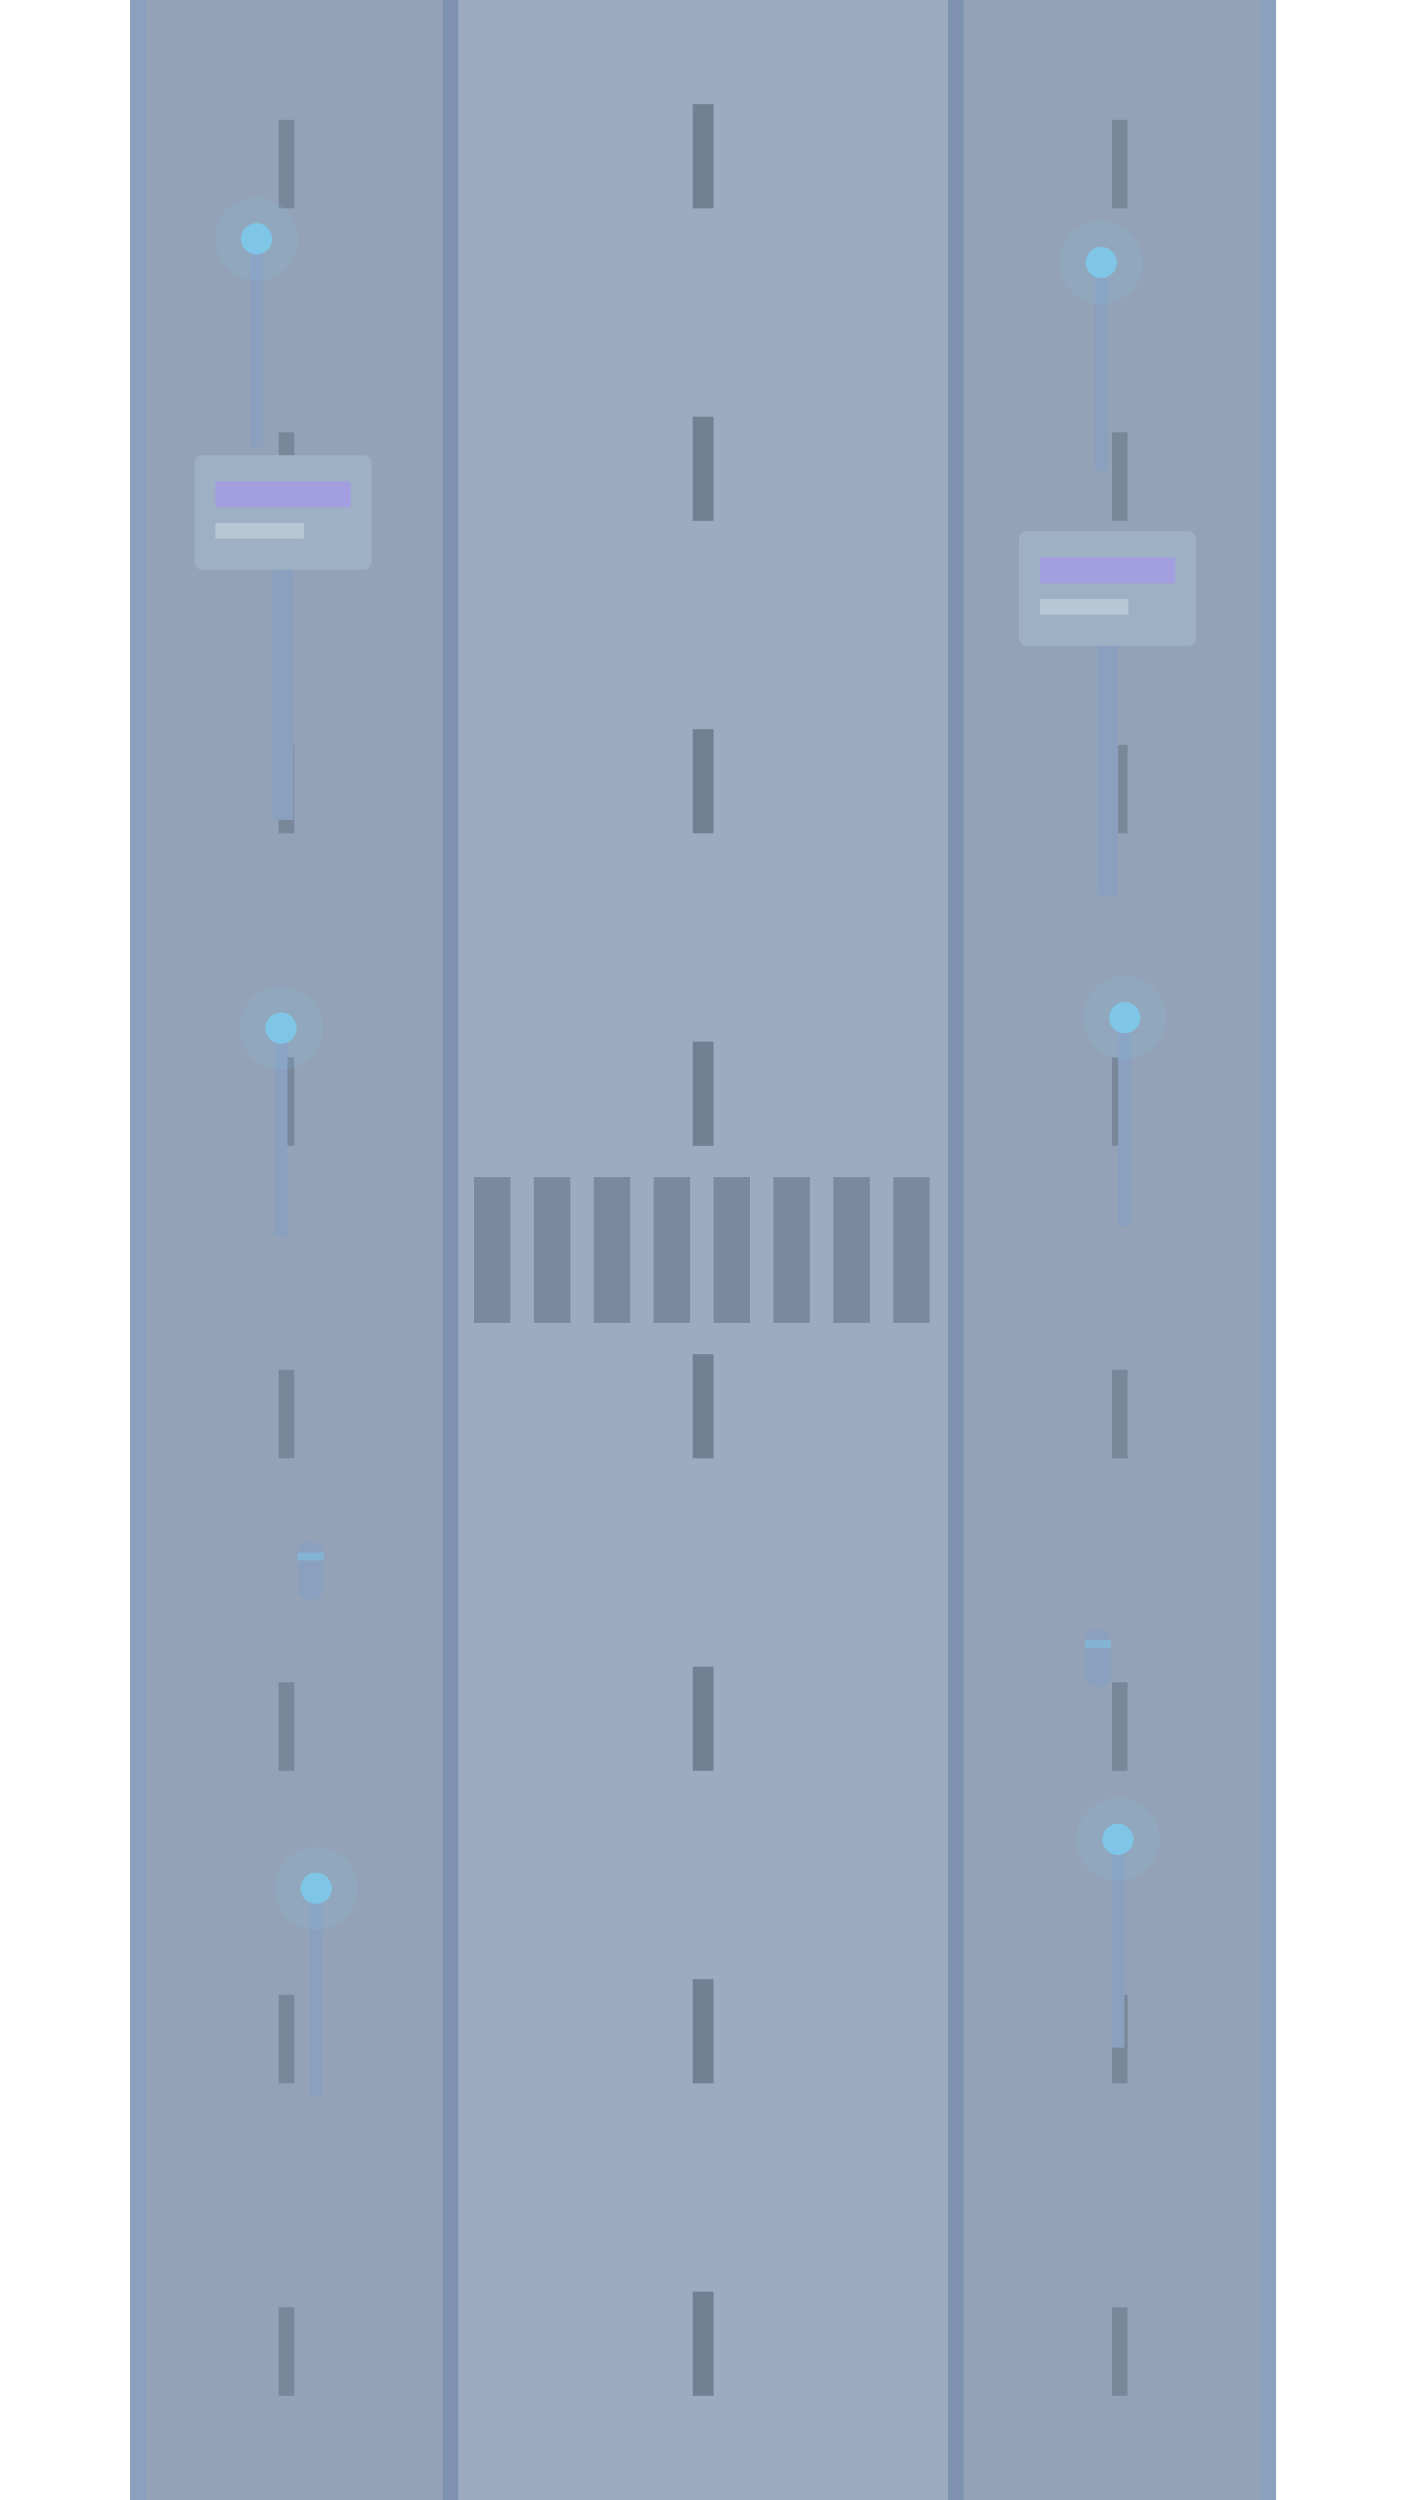
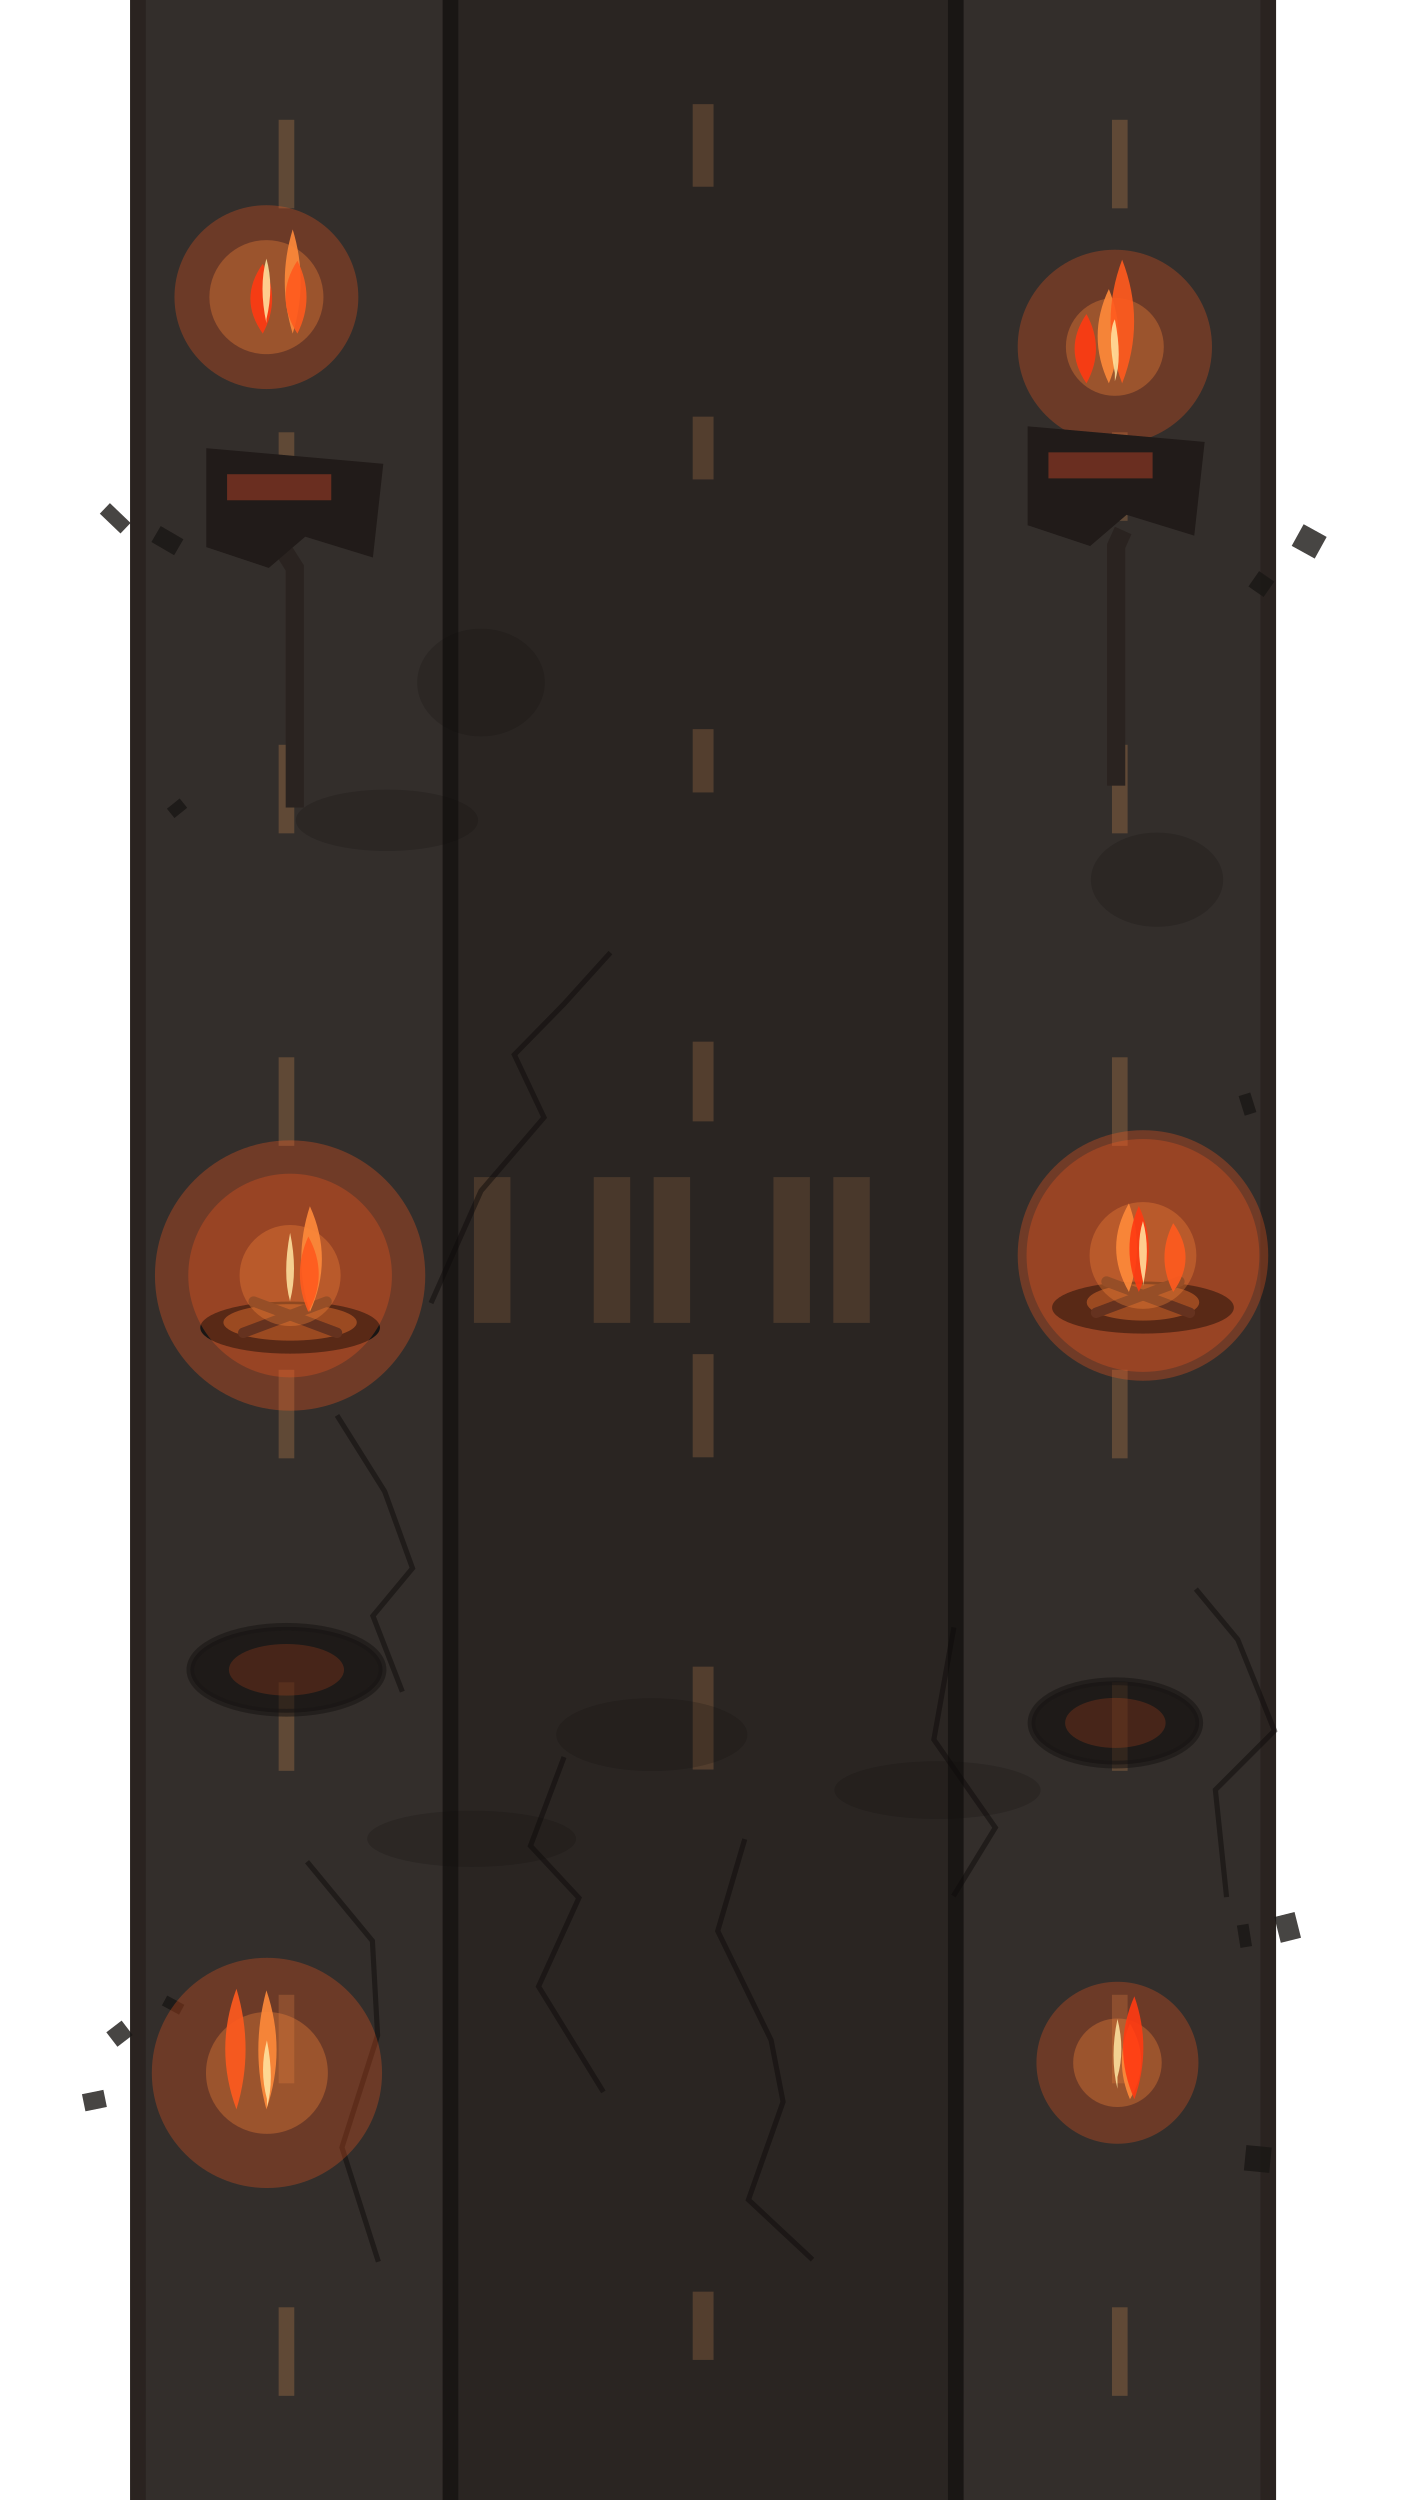
<svg xmlns="http://www.w3.org/2000/svg" width="540" height="960" viewBox="0 0 540 960">
-   <rect x="50" y="0" width="440" height="960" fill="#93a2b6" />
-   <rect x="50" y="0" width="6" height="960" fill="#8ba0bf" />
-   <rect x="484" y="0" width="6" height="960" fill="#8ba0bf" />
-   <rect x="170" y="0" width="200" height="960" fill="#9cabbf" />
-   <rect x="170" y="0" width="6" height="960" fill="#7f93b0" />
-   <rect x="364" y="0" width="6" height="960" fill="#7f93b0" />
-   <g fill="#475569" opacity="0.5">
-     <rect x="266" y="40" width="8" height="40" />
-     <rect x="266" y="160" width="8" height="40" />
-     <rect x="266" y="280" width="8" height="40" />
-     <rect x="266" y="400" width="8" height="40" />
-     <rect x="266" y="520" width="8" height="40" />
-     <rect x="266" y="640" width="8" height="40" />
-     <rect x="266" y="760" width="8" height="40" />
-     <rect x="266" y="880" width="8" height="40" />
+   <rect x="50" y="0" width="440" height="960" fill="#332e2b" />
+   <rect x="50" y="0" width="6" height="960" fill="#2a2320" />
+   <rect x="484" y="0" width="6" height="960" fill="#2a2320" />
+   <rect x="170" y="0" width="200" height="960" fill="#2a2522" />
+   <rect x="170" y="0" width="6" height="960" fill="#191614" />
+   <rect x="364" y="0" width="6" height="960" fill="#191614" />
+   <g fill="#b47a4a" opacity="0.3">
+     <rect x="266" y="40" width="8" height="31.7" />
+     <rect x="266" y="160" width="8" height="24.1" />
+     <rect x="266" y="280" width="8" height="24.3" />
+     <rect x="266" y="400" width="8" height="30.6" />
+     <rect x="266" y="520" width="8" height="39.6" />
+     <rect x="266" y="640" width="8" height="39.5" />
+     <rect x="266" y="880" width="8" height="26.2" />
  </g>
-   <rect x="107" y="46" width="6" height="34" fill="#475569" opacity="0.35" />
-   <rect x="107" y="166" width="6" height="34" fill="#475569" opacity="0.35" />
-   <rect x="107" y="286" width="6" height="34" fill="#475569" opacity="0.35" />
-   <rect x="107" y="406" width="6" height="34" fill="#475569" opacity="0.35" />
-   <rect x="107" y="526" width="6" height="34" fill="#475569" opacity="0.35" />
-   <rect x="107" y="646" width="6" height="34" fill="#475569" opacity="0.35" />
-   <rect x="107" y="766" width="6" height="34" fill="#475569" opacity="0.35" />
-   <rect x="107" y="886" width="6" height="34" fill="#475569" opacity="0.35" />
-   <rect x="427" y="46" width="6" height="34" fill="#475569" opacity="0.35" />
-   <rect x="427" y="166" width="6" height="34" fill="#475569" opacity="0.35" />
-   <rect x="427" y="286" width="6" height="34" fill="#475569" opacity="0.35" />
-   <rect x="427" y="406" width="6" height="34" fill="#475569" opacity="0.35" />
-   <rect x="427" y="526" width="6" height="34" fill="#475569" opacity="0.35" />
-   <rect x="427" y="646" width="6" height="34" fill="#475569" opacity="0.35" />
-   <rect x="427" y="766" width="6" height="34" fill="#475569" opacity="0.35" />
-   <rect x="427" y="886" width="6" height="34" fill="#475569" opacity="0.35" />
-   <rect x="182" y="452" width="14" height="56" fill="#475569" opacity="0.4" />
-   <rect x="205" y="452" width="14" height="56" fill="#475569" opacity="0.4" />
-   <rect x="228" y="452" width="14" height="56" fill="#475569" opacity="0.4" />
-   <rect x="251" y="452" width="14" height="56" fill="#475569" opacity="0.4" />
-   <rect x="274" y="452" width="14" height="56" fill="#475569" opacity="0.4" />
-   <rect x="297" y="452" width="14" height="56" fill="#475569" opacity="0.4" />
-   <rect x="320" y="452" width="14" height="56" fill="#475569" opacity="0.4" />
-   <rect x="343" y="452" width="14" height="56" fill="#475569" opacity="0.4" />
-   <rect x="96" y="93.7" width="5" height="78" fill="#8ba0bf" />
-   <circle cx="98.5" cy="91.7" r="6" fill="#7cc8ea" opacity="0.9" />
-   <circle cx="98.5" cy="91.7" r="16" fill="#7cc8ea" opacity="0.12" />
-   <rect x="104.7" y="218.8" width="8" height="96" fill="#8ba0bf" />
-   <rect x="74.7" y="174.8" width="68" height="44" rx="3" fill="#9db0c4" />
-   <rect x="82.7" y="184.8" width="52" height="10" fill="#a78bfa" opacity="0.5" />
-   <rect x="82.7" y="200.8" width="34" height="6" fill="#e2e8f0" opacity="0.4" />
-   <rect x="105.4" y="396.8" width="5" height="78" fill="#8ba0bf" />
-   <circle cx="107.9" cy="394.8" r="6" fill="#7cc8ea" opacity="0.9" />
-   <circle cx="107.9" cy="394.8" r="16" fill="#7cc8ea" opacity="0.12" />
-   <rect x="114.3" y="592.2" width="10" height="22" rx="4" fill="#8ba0bf" />
-   <rect x="114.3" y="596.2" width="10" height="3" fill="#7cc8ea" opacity="0.5" />
-   <rect x="118.9" y="727.1" width="5" height="78" fill="#8ba0bf" />
-   <circle cx="121.4" cy="725.1" r="6" fill="#7cc8ea" opacity="0.9" />
-   <circle cx="121.4" cy="725.1" r="16" fill="#7cc8ea" opacity="0.12" />
-   <rect x="420.4" y="102.8" width="5" height="78" fill="#8ba0bf" />
-   <circle cx="422.9" cy="100.8" r="6" fill="#7cc8ea" opacity="0.9" />
-   <circle cx="422.9" cy="100.8" r="16" fill="#7cc8ea" opacity="0.12" />
-   <rect x="421.3" y="248" width="8" height="96" fill="#8ba0bf" />
-   <rect x="391.3" y="204" width="68" height="44" rx="3" fill="#9db0c4" />
-   <rect x="399.3" y="214" width="52" height="10" fill="#a78bfa" opacity="0.5" />
-   <rect x="399.3" y="230" width="34" height="6" fill="#e2e8f0" opacity="0.4" />
-   <rect x="429.4" y="392.8" width="5" height="78" fill="#8ba0bf" />
-   <circle cx="431.9" cy="390.8" r="6" fill="#7cc8ea" opacity="0.9" />
-   <circle cx="431.9" cy="390.8" r="16" fill="#7cc8ea" opacity="0.12" />
-   <rect x="416.6" y="625.8" width="10" height="22" rx="4" fill="#8ba0bf" />
-   <rect x="416.6" y="629.8" width="10" height="3" fill="#7cc8ea" opacity="0.5" />
-   <rect x="426.8" y="708.3" width="5" height="78" fill="#8ba0bf" />
-   <circle cx="429.3" cy="706.3" r="6" fill="#7cc8ea" opacity="0.9" />
-   <circle cx="429.3" cy="706.3" r="16" fill="#7cc8ea" opacity="0.12" />
+   <rect x="107" y="46" width="6" height="34" fill="#b47a4a" opacity="0.35" />
+   <rect x="107" y="166" width="6" height="34" fill="#b47a4a" opacity="0.35" />
+   <rect x="107" y="286" width="6" height="34" fill="#b47a4a" opacity="0.35" />
+   <rect x="107" y="406" width="6" height="34" fill="#b47a4a" opacity="0.35" />
+   <rect x="107" y="526" width="6" height="34" fill="#b47a4a" opacity="0.35" />
+   <rect x="107" y="646" width="6" height="34" fill="#b47a4a" opacity="0.35" />
+   <rect x="107" y="766" width="6" height="34" fill="#b47a4a" opacity="0.35" />
+   <rect x="107" y="886" width="6" height="34" fill="#b47a4a" opacity="0.35" />
+   <rect x="427" y="46" width="6" height="34" fill="#b47a4a" opacity="0.35" />
+   <rect x="427" y="166" width="6" height="34" fill="#b47a4a" opacity="0.35" />
+   <rect x="427" y="286" width="6" height="34" fill="#b47a4a" opacity="0.35" />
+   <rect x="427" y="406" width="6" height="34" fill="#b47a4a" opacity="0.35" />
+   <rect x="427" y="526" width="6" height="34" fill="#b47a4a" opacity="0.35" />
+   <rect x="427" y="646" width="6" height="34" fill="#b47a4a" opacity="0.35" />
+   <rect x="427" y="766" width="6" height="34" fill="#b47a4a" opacity="0.35" />
+   <rect x="427" y="886" width="6" height="34" fill="#b47a4a" opacity="0.35" />
+   <rect x="182" y="452" width="14" height="56" fill="#b47a4a" opacity="0.22" />
+   <rect x="228" y="452" width="14" height="56" fill="#b47a4a" opacity="0.22" />
+   <rect x="251" y="452" width="14" height="56" fill="#b47a4a" opacity="0.22" />
+   <rect x="297" y="452" width="14" height="56" fill="#b47a4a" opacity="0.22" />
+   <rect x="320" y="452" width="14" height="56" fill="#b47a4a" opacity="0.22" />
+   <ellipse cx="148.6" cy="315" rx="35" ry="11.8" fill="#0d0a09" opacity="0.2" />
+   <ellipse cx="360" cy="687.4" rx="39.6" ry="11.1" fill="#0d0a09" opacity="0.2" />
+   <ellipse cx="181.1" cy="706.1" rx="40.1" ry="10.8" fill="#0d0a09" opacity="0.2" />
+   <ellipse cx="250.3" cy="666.1" rx="36.7" ry="14" fill="#0d0a09" opacity="0.2" />
+   <ellipse cx="184.7" cy="262.1" rx="24.5" ry="20.7" fill="#0d0a09" opacity="0.2" />
+   <ellipse cx="444.3" cy="337.8" rx="25.4" ry="18.1" fill="#0d0a09" opacity="0.2" />
+   <g stroke="#0d0a09" stroke-width="2" fill="none" opacity="0.5">
+     <path d="M234.4 365.8 L216.5 385.6 L197.5 405 L208.9 429.1 L184.7 457.3 L165.5 500.4" />
+     <path d="M216.6 674.7 L203.7 708.8 L222.3 728.8 L206.8 762.8 L231.7 803.3" />
+     <path d="M286 706.2 L275.6 741.5 L296.1 783.4 L300.7 807.1 L287.4 844.7 L312 867.7" />
+     <path d="M117.9 714.9 L143 745.3 L145 781.6 L131.3 824.6 L145.3 868.5" />
+     <path d="M366.3 624.9 L358.6 668 L382.2 701.8 L366.1 728.1" />
+     <path d="M459.2 610.2 L475.3 629.6 L489.4 664.6 L466.7 687.3 L471 728.5" />
+     <path d="M129.4 543.5 L147.7 572.7 L158.4 602.2 L143.2 620.5 L154.5 649.6" />
+   </g>
+   <rect x="46.7" y="775.9" width="7" height="7.4" transform="rotate(52.5 46.7 775.9)" fill="#191614" opacity="0.8" />
+   <rect x="61.7" y="202" width="10.1" height="7.1" transform="rotate(30.2 61.7 202)" fill="#191614" opacity="0.8" />
+   <rect x="42.2" y="193.2" width="11" height="5.6" transform="rotate(43.8 42.2 193.2)" fill="#191614" opacity="0.8" />
+   <rect x="64.2" y="766.3" width="7.5" height="4.3" transform="rotate(28.3 64.2 766.3)" fill="#191614" opacity="0.8" />
+   <rect x="39.7" y="802.5" width="6.7" height="8.4" transform="rotate(78.5 39.7 802.5)" fill="#191614" opacity="0.8" />
+   <rect x="69" y="306.6" width="4.6" height="6.3" transform="rotate(51.2 69 306.6)" fill="#191614" opacity="0.8" />
+   <rect x="479.4" y="738.7" width="8.7" height="4.5" transform="rotate(80.9 479.4 738.7)" fill="#191614" opacity="0.8" />
+   <rect x="478.6" y="823.7" width="9.8" height="9.8" transform="rotate(5.6 478.6 823.7)" fill="#191614" opacity="0.8" />
+   <rect x="480.1" y="419.5" width="7.9" height="4.7" transform="rotate(72.6 480.1 419.5)" fill="#191614" opacity="0.8" />
+   <rect x="497.1" y="734.2" width="10.2" height="8" transform="rotate(75.9 497.1 734.2)" fill="#191614" opacity="0.8" />
+   <rect x="483.5" y="219.3" width="7.1" height="7.2" transform="rotate(34.8 483.5 219.3)" fill="#191614" opacity="0.8" />
+   <rect x="500.6" y="201.3" width="10.1" height="9.5" transform="rotate(28.9 500.6 201.3)" fill="#191614" opacity="0.8" />
+   <circle cx="102.3" cy="114.1" r="35.3" fill="#ff5a1e" opacity="0.28" />
+   <circle cx="102.3" cy="114.1" r="21.9" fill="#ff8a3a" opacity="0.32" />
+   <path d="M112.4 128.1 q-6.1 -20 0 -40 q6.1 20 0 40 z" fill="#ff8a3a" opacity="0.9" />
+   <path d="M100.9 128.1 q-9.5 -13.4 0 -26.8 q7.2 13.4 0 26.8 z" fill="#ff3a12" opacity="0.9" />
+   <path d="M114.2 128.1 q-9.1 -14 0 -28 q7 14 0 28 z" fill="#ff5a1e" opacity="0.9" />
+   <path d="M102.3 124.1 q-3 -14 0 -24.8 q3 10.7 0 23.3 z" fill="#ffe6a3" opacity="0.85" />
+   <path d="M113.2 310.1 L113.2 218.1 l-3.8 -6" stroke="#2a2320" stroke-width="7" fill="none" />
+   <polygon points="79.2,172.1 147.2,178.1 143.2,214.1 117.2,206.1 103.2,218.1 79.2,210.1" fill="#211b19" />
+   <rect x="87.2" y="182.1" width="40" height="10" fill="#d64a2a" opacity="0.4" />
+   <circle cx="111.4" cy="489.8" r="51.9" fill="#ff5a1e" opacity="0.3" />
+   <ellipse cx="111.4" cy="509.8" rx="34.5" ry="10" fill="#191614" />
+   <ellipse cx="111.4" cy="507.8" rx="25.6" ry="7" fill="#ff8a3a" opacity="0.4" />
+   <g stroke="#2a2320" stroke-width="4" stroke-linecap="round">
+     <line x1="93.4" y1="511.8" x2="125.4" y2="499.8" />
+     <line x1="129.4" y1="511.8" x2="97.4" y2="499.8" />
+   </g>
+   <circle cx="111.4" cy="489.8" r="39.1" fill="#ff5a1e" opacity="0.28" />
+   <circle cx="111.4" cy="489.8" r="19.4" fill="#ff8a3a" opacity="0.32" />
+   <path d="M119 503.8 q-6.6 -20.3 0 -40.6 q9.2 20.3 0 40.6 z" fill="#ff8a3a" opacity="0.9" />
+   <path d="M118.4 503.8 q-6.5 -14.5 0 -29 q8 14.5 0 29 z" fill="#ff5a1e" opacity="0.9" />
+   <path d="M111.4 499.8 q-3 -10.7 0 -26.4 q3 14.5 0 26 z" fill="#ffe6a3" opacity="0.85" />
+   <ellipse cx="110" cy="641.2" rx="36.9" ry="16.5" fill="#0d0a09" opacity="0.55" />
+   <ellipse cx="110" cy="641.2" rx="22.1" ry="9.9" fill="#ff5a1e" opacity="0.18" />
+   <ellipse cx="110" cy="641.2" rx="36.9" ry="16.5" fill="none" stroke="#191614" stroke-width="3" opacity="0.6" />
+   <circle cx="102.5" cy="796" r="44.2" fill="#ff5a1e" opacity="0.28" />
+   <circle cx="102.5" cy="796" r="23.4" fill="#ff8a3a" opacity="0.32" />
+   <path d="M102.3 810 q-6.2 -22.8 0 -45.7 q7.8 22.9 0 45.7 z" fill="#ff8a3a" opacity="0.9" />
+   <path d="M90.8 810 q-8.6 -23.1 0 -46.3 q7 23.2 0 46.3 z" fill="#ff5a1e" opacity="0.9" />
+   <path d="M102.5 806 q-3 -11.2 0 -22.5 q3 15.1 0 25.7 z" fill="#ffe6a3" opacity="0.85" />
+   <circle cx="428.1" cy="133.2" r="37.3" fill="#ff5a1e" opacity="0.28" />
+   <circle cx="428.1" cy="133.2" r="18.8" fill="#ff8a3a" opacity="0.32" />
+   <path d="M425.8 147.2 q-8.6 -18.1 0 -36.2 q7.4 18.1 0 36.2 z" fill="#ff8a3a" opacity="0.9" />
+   <path d="M430.9 147.2 q-8.9 -23.7 0 -47.5 q9.2 23.8 0 47.5 z" fill="#ff5a1e" opacity="0.9" />
+   <path d="M417.2 147.2 q-9.1 -13.3 0 -26.6 q7.3 13.3 0 26.6 z" fill="#ff3a12" opacity="0.9" />
+   <path d="M428.1 143.2 q-3 -15.1 0 -20.6 q3 15 0 23.8 z" fill="#ffe6a3" opacity="0.85" />
+   <path d="M428.6 301.7 L428.6 209.7 l2.7 -6" stroke="#2a2320" stroke-width="7" fill="none" />
+   <polygon points="394.6,163.7 462.6,169.7 458.6,205.7 432.6,197.7 418.6,209.7 394.6,201.7" fill="#211b19" />
+   <rect x="402.6" y="173.7" width="40" height="10" fill="#d64a2a" opacity="0.4" />
+   <circle cx="438.9" cy="482.1" r="48.1" fill="#ff5a1e" opacity="0.3" />
+   <ellipse cx="438.9" cy="502.1" rx="34.9" ry="10" fill="#191614" />
+   <ellipse cx="438.9" cy="500.1" rx="21.6" ry="7" fill="#ff8a3a" opacity="0.4" />
+   <g stroke="#2a2320" stroke-width="4" stroke-linecap="round">
+     <line x1="420.9" y1="504.1" x2="452.9" y2="492.1" />
+     <line x1="456.9" y1="504.1" x2="424.9" y2="492.1" />
+   </g>
+   <circle cx="438.9" cy="482.1" r="44.7" fill="#ff5a1e" opacity="0.28" />
+   <circle cx="438.9" cy="482.1" r="20.5" fill="#ff8a3a" opacity="0.32" />
+   <path d="M433.5 496.1 q-9.8 -17 0 -34 q6.2 17 0 34 z" fill="#ff8a3a" opacity="0.9" />
+   <path d="M450.5 496.1 q-6.7 -13.2 0 -26.4 q9.5 13.2 0 26.4 z" fill="#ff5a1e" opacity="0.9" />
+   <path d="M437.3 496.1 q-7.2 -16.5 0 -33 q7.7 16.5 0 33 z" fill="#ff3a12" opacity="0.9" />
+   <path d="M438.9 492.1 q-3 -13.8 0 -23.2 q3 10.8 0 24.9 z" fill="#ffe6a3" opacity="0.85" />
+   <ellipse cx="428.3" cy="661.6" rx="32.2" ry="16" fill="#0d0a09" opacity="0.55" />
+   <ellipse cx="428.3" cy="661.6" rx="19.3" ry="9.6" fill="#ff5a1e" opacity="0.18" />
+   <ellipse cx="428.3" cy="661.6" rx="32.2" ry="16" fill="none" stroke="#191614" stroke-width="3" opacity="0.6" />
+   <circle cx="429.1" cy="792.1" r="31.1" fill="#ff5a1e" opacity="0.28" />
+   <circle cx="429.1" cy="792.1" r="17" fill="#ff8a3a" opacity="0.32" />
+   <path d="M433.9 806.1 q-6.2 -14.5 0 -29 q8.6 14.5 0 29 z" fill="#ff8a3a" opacity="0.9" />
+   <path d="M435.6 806.1 q-8.7 -19.7 0 -39.5 q6.9 19.8 0 39.5 z" fill="#ff3a12" opacity="0.9" />
+   <path d="M429.1 802.1 q-3 -12.4 0 -26.8 q3 11.9 0 22.3 z" fill="#ffe6a3" opacity="0.85" />
</svg>
